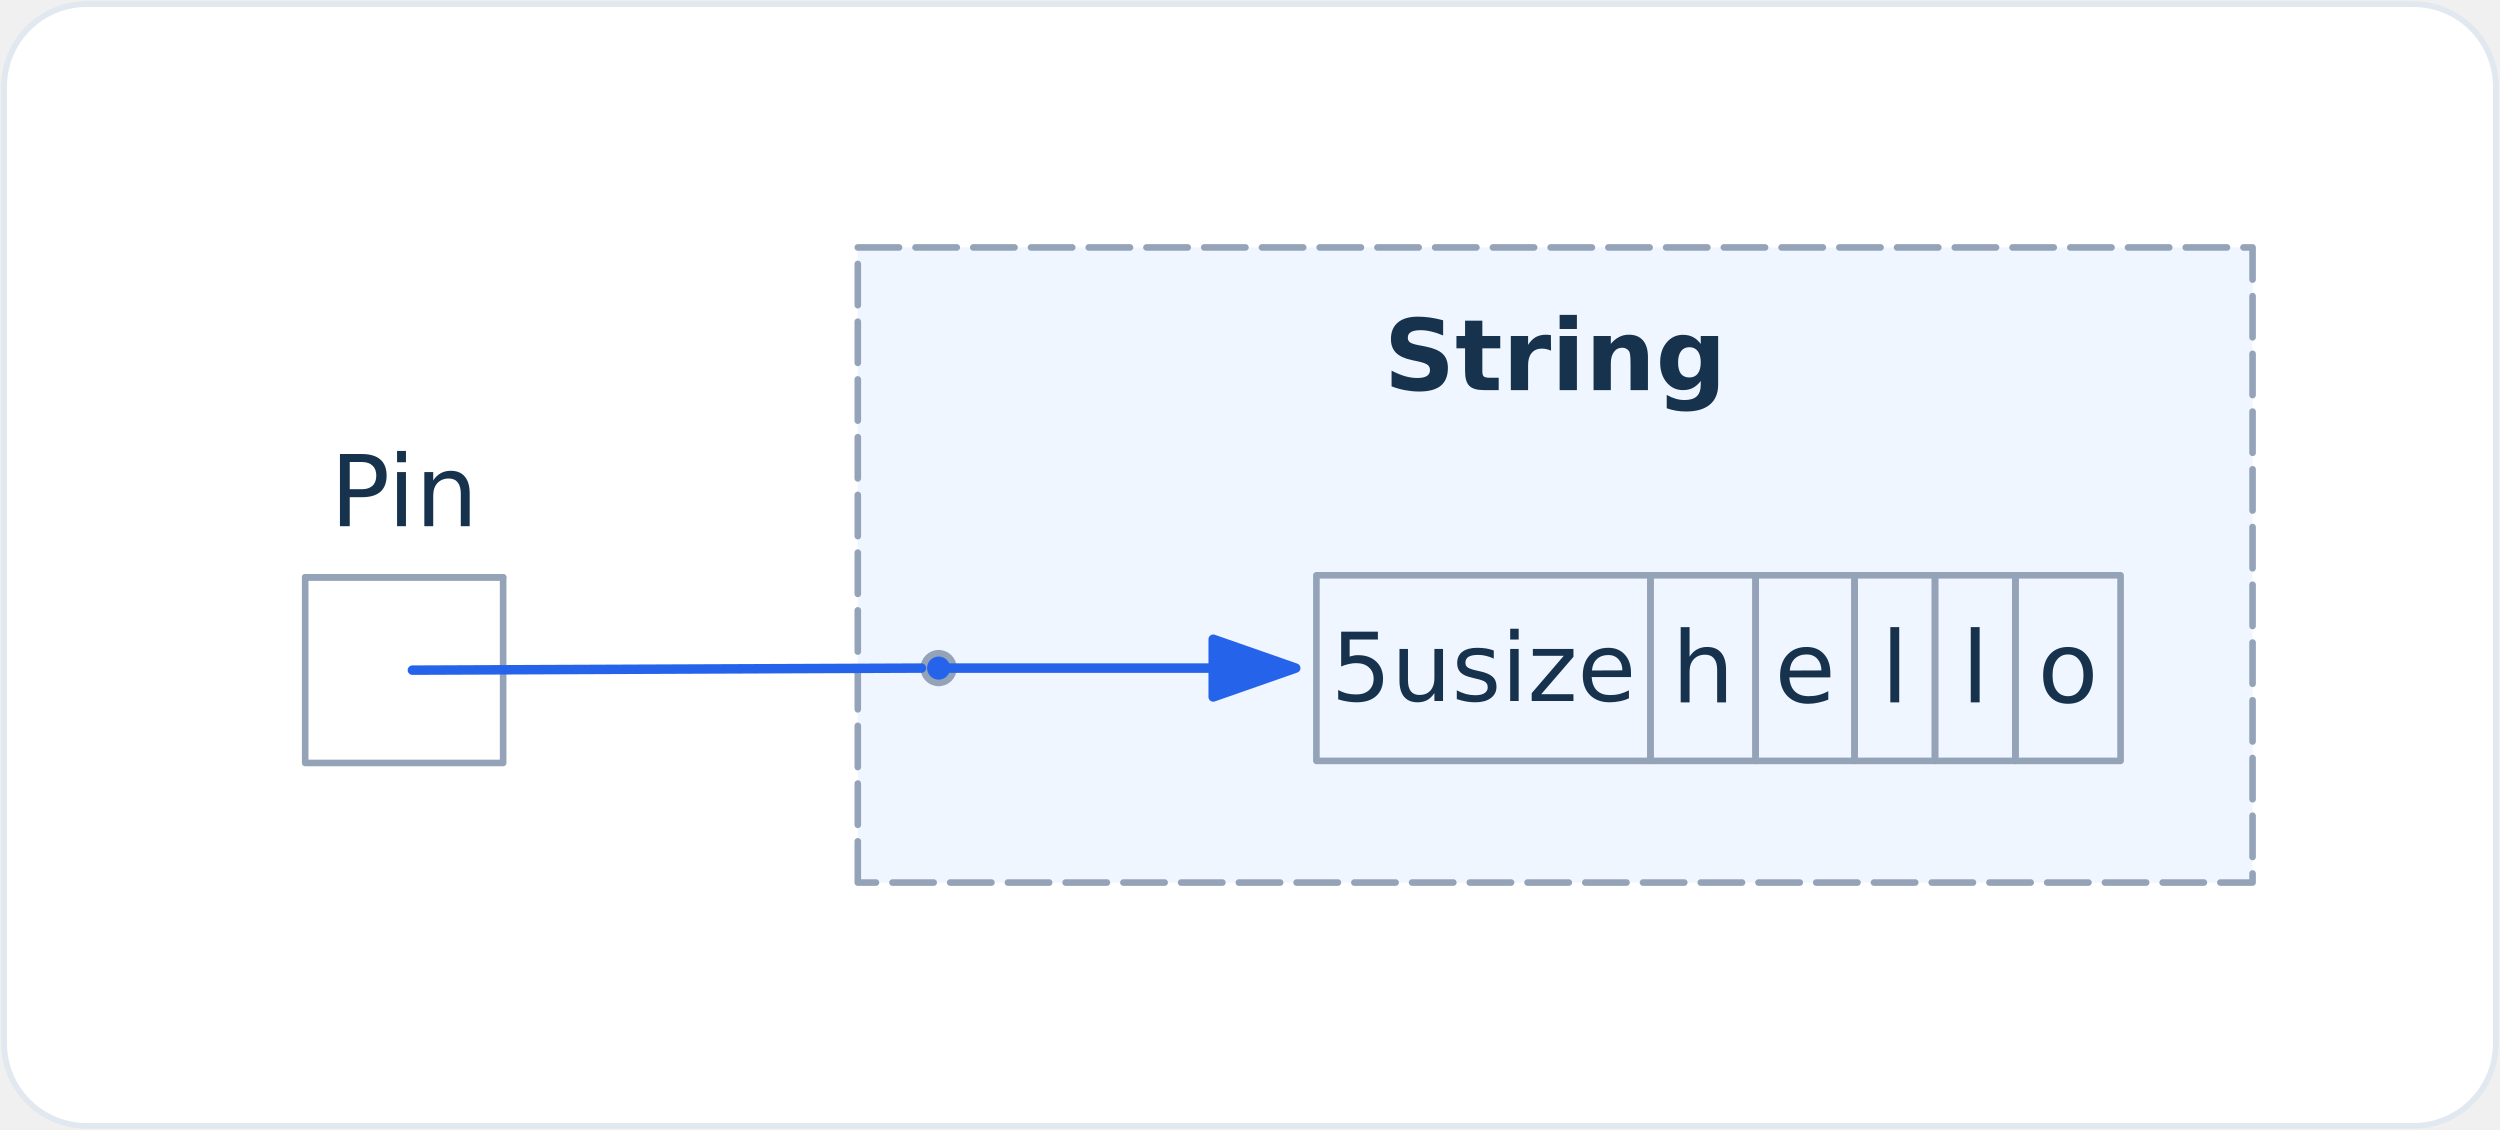
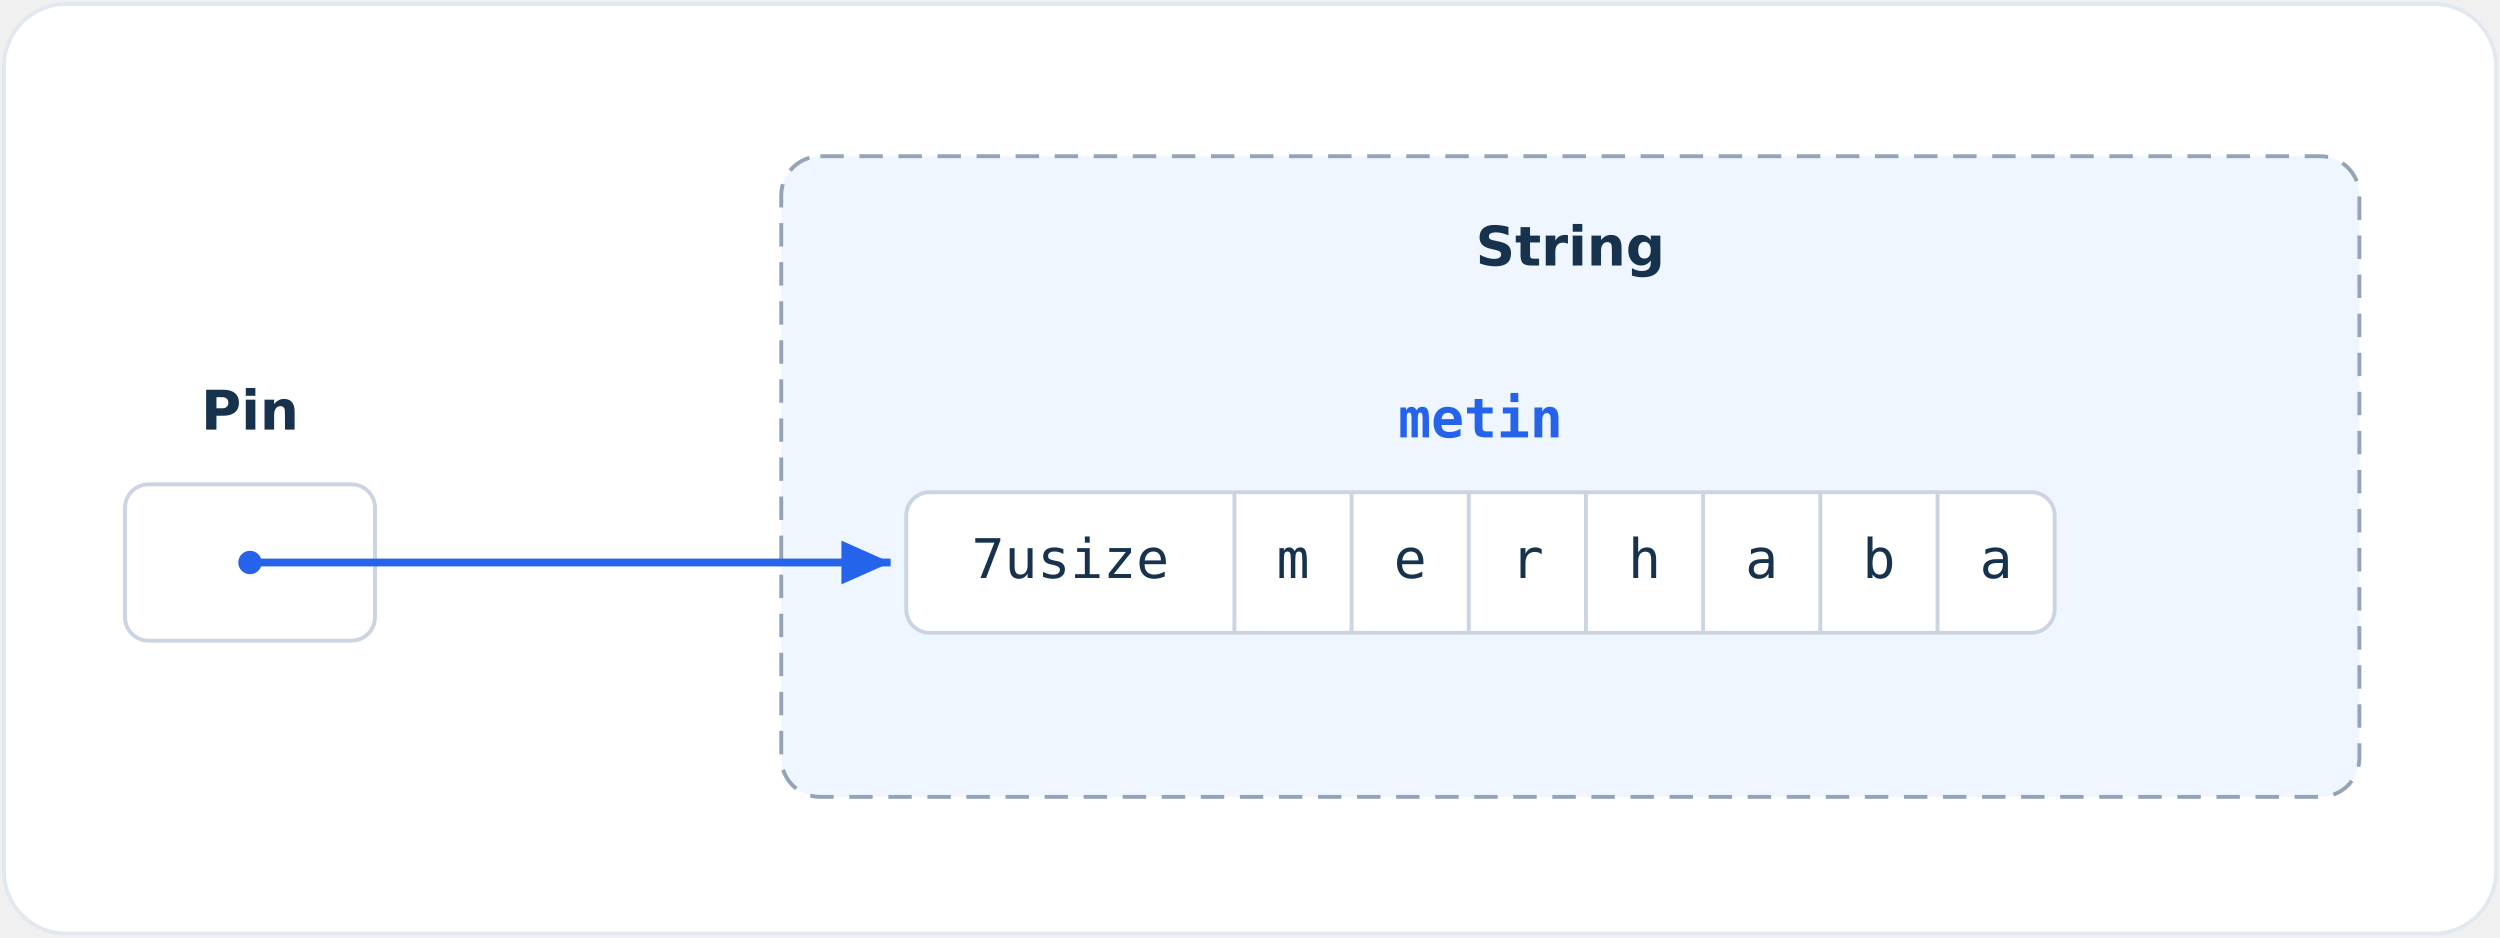
- <svg xmlns="http://www.w3.org/2000/svg" width="606.2" height="274" viewBox="0 0 303.1 137" preserveAspectRatio="xMidYMid meet" role="img" aria-labelledby="title desc">
-   <rect x="0.5" y="0.5" width="302.1" height="136" rx="10" fill="#ffffff" stroke="#e2e8f0" stroke-width="0.7" />
-   <g id="graph0" class="graph" transform="translate(22 115)">
-     <g id="clust1" class="cluster">
-       <polygon fill="#eff6ff" stroke="#94a3b8" stroke-dasharray="5,2" points="82,-8 82,-85 251.1,-85 251.1,-8 82,-8" stroke-width="0.8" stroke-linejoin="round" stroke-linecap="round" />
-       <text text-anchor="middle" x="166.55" y="-67.7" font-family="DejaVu Sans, sans-serif" font-size="12.00" fill="#17324d" font-weight="600">String</text>
-     </g>
-     <g id="node1" class="node">
-       <polyline fill="none" stroke="#94a3b8" points="15,-45 39,-45" stroke-width="0.8" stroke-linejoin="round" stroke-linecap="round" />
-       <text text-anchor="middle" x="27" y="-51.2" font-family="DejaVu Sans, sans-serif" font-size="12.00" fill="#17324d">Pin</text>
-       <polygon fill="none" stroke="#94a3b8" points="15,-22.5 15,-45 39,-45 39,-22.5 15,-22.5" stroke-width="0.8" stroke-linejoin="round" stroke-linecap="round" />
-       <text text-anchor="start" x="25.12" y="-28.7" font-family="DejaVu Sans, sans-serif" font-size="14.00" fill="#17324d"> </text>
-     </g>
-     <g id="node2" class="node">
-       <ellipse fill="#2563eb" stroke="#94a3b8" cx="91.8" cy="-34" rx="1.8" ry="1.8" stroke-width="0.8" stroke-linejoin="round" stroke-linecap="round" />
-     </g>
-     <g id="edge1" class="edge">
-       <path fill="none" stroke="#2563eb" d="M28,-33.75C28,-33.75 81.37,-33.96 89.71,-34" stroke-width="1.15" stroke-linejoin="round" stroke-linecap="round" />
-     </g>
-     <g id="node3" class="node">
-       <polygon fill="none" stroke="#94a3b8" points="137.6,-22.75 137.6,-45.25 178.1,-45.25 178.1,-22.75 137.6,-22.75" stroke-width="0.8" stroke-linejoin="round" stroke-linecap="round" />
-       <text text-anchor="middle" x="157.85" y="-34" font-family="DejaVu Sans, sans-serif" font-size="11.53" fill="#17324d" dominant-baseline="central">5usize</text>
-       <polygon fill="none" stroke="#94a3b8" points="178.1,-22.75 178.1,-45.25 190.85,-45.25 190.85,-22.75 178.1,-22.75" stroke-width="0.8" stroke-linejoin="round" stroke-linecap="round" />
-       <text text-anchor="middle" x="184.475" y="-34" font-family="DejaVu Sans, sans-serif" font-size="12.00" fill="#17324d" dominant-baseline="central">h</text>
-       <polygon fill="none" stroke="#94a3b8" points="190.85,-22.75 190.85,-45.25 202.85,-45.25 202.85,-22.75 190.85,-22.75" stroke-width="0.8" stroke-linejoin="round" stroke-linecap="round" />
-       <text text-anchor="middle" x="196.85" y="-34" font-family="DejaVu Sans, sans-serif" font-size="12.00" fill="#17324d" dominant-baseline="central">e</text>
-       <polygon fill="none" stroke="#94a3b8" points="202.85,-22.75 202.85,-45.25 212.6,-45.25 212.6,-22.75 202.85,-22.75" stroke-width="0.8" stroke-linejoin="round" stroke-linecap="round" />
-       <text text-anchor="middle" x="207.725" y="-34" font-family="DejaVu Sans, sans-serif" font-size="12.00" fill="#17324d" dominant-baseline="central">l</text>
-       <polygon fill="none" stroke="#94a3b8" points="212.6,-22.75 212.6,-45.25 222.35,-45.25 222.35,-22.75 212.6,-22.75" stroke-width="0.8" stroke-linejoin="round" stroke-linecap="round" />
-       <text text-anchor="middle" x="217.475" y="-34" font-family="DejaVu Sans, sans-serif" font-size="12.00" fill="#17324d" dominant-baseline="central">l</text>
-       <polygon fill="none" stroke="#94a3b8" points="222.35,-22.75 222.35,-45.25 235.1,-45.25 235.1,-22.75 222.35,-22.75" stroke-width="0.8" stroke-linejoin="round" stroke-linecap="round" />
-       <text text-anchor="middle" x="228.725" y="-34" font-family="DejaVu Sans, sans-serif" font-size="12.00" fill="#17324d" dominant-baseline="central">o</text>
-     </g>
-     <g id="edge2" class="edge">
-       <path fill="none" stroke="#2563eb" d="M92.8,-34C92.8,-34 112.11,-34 125.09,-34" stroke-width="1.15" stroke-linejoin="round" stroke-linecap="round" />
-       <polygon fill="#2563eb" stroke="#2563eb" points="125.09,-37.5 135.09,-34 125.09,-30.5 125.09,-37.5" stroke-width="1.15" stroke-linejoin="round" stroke-linecap="round" />
-     </g>
-   </g>
+ <svg xmlns="http://www.w3.org/2000/svg" width="640" height="240" viewBox="0 0 640 240" preserveAspectRatio="xMidYMid meet" role="img" aria-labelledby="title desc">
+   <defs>
+     <marker id="arrow" viewBox="0 0 10 10" refX="9" refY="5" markerWidth="7" markerHeight="7" orient="auto-start-reverse">
+       <path d="M 0 1 L 9 5 L 0 9 Z" fill="#2563eb" />
+     </marker>
+   </defs>
+   <style>text { font-family: "DejaVu Sans", sans-serif; fill: #17324d; font-size: 14px; } .label { font-size: 12px; font-weight: 600; letter-spacing: 1px; } .code { font-family: "DejaVu Sans Mono", monospace; } .heading { font-weight: 600; } .grid { stroke: #cbd5e1; stroke-width: 1; }</style>
+   <rect x="1" y="1" width="638" height="238" rx="16" fill="#fff" stroke="#e2e8f0" />
+   <rect x="200" y="40" width="404" height="164" rx="10" fill="#eff6ff" stroke="#94a3b8" stroke-dasharray="6 4" />
+   <text x="402.0" y="64" text-anchor="middle" dominant-baseline="middle" class="heading">String</text>
+   <text x="379.0" y="108" text-anchor="middle" dominant-baseline="middle" class="code heading" style="fill:#2563eb">metin</text>
+   <rect x="232" y="126" width="294" height="36" rx="6" fill="#ffffff" stroke="#cbd5e1" />
+   <text x="274.0" y="144" text-anchor="middle" dominant-baseline="middle" class="code" style="fill:#17324d">7usize</text>
+   <path d="M316,126 v36" class="grid" />
+   <text x="331.0" y="144" text-anchor="middle" dominant-baseline="middle" class="code" style="fill:#17324d">m</text>
+   <path d="M346,126 v36" class="grid" />
+   <text x="361.0" y="144" text-anchor="middle" dominant-baseline="middle" class="code" style="fill:#17324d">e</text>
+   <path d="M376,126 v36" class="grid" />
+   <text x="391.0" y="144" text-anchor="middle" dominant-baseline="middle" class="code" style="fill:#17324d">r</text>
+   <path d="M406,126 v36" class="grid" />
+   <text x="421.0" y="144" text-anchor="middle" dominant-baseline="middle" class="code" style="fill:#17324d">h</text>
+   <path d="M436,126 v36" class="grid" />
+   <text x="451.0" y="144" text-anchor="middle" dominant-baseline="middle" class="code" style="fill:#17324d">a</text>
+   <path d="M466,126 v36" class="grid" />
+   <text x="481.0" y="144" text-anchor="middle" dominant-baseline="middle" class="code" style="fill:#17324d">b</text>
+   <path d="M496,126 v36" class="grid" />
+   <text x="511.0" y="144" text-anchor="middle" dominant-baseline="middle" class="code" style="fill:#17324d">a</text>
+   <text x="64" y="106" text-anchor="middle" dominant-baseline="middle" class="heading">Pin</text>
+   <rect x="32" y="124" width="64" height="40" rx="6" fill="#fff" stroke="#cbd5e1" />
+   <circle cx="64" cy="144" r="3" fill="#2563eb" />
+   <path d="M64,144 L228,144" fill="none" stroke="#2563eb" stroke-width="2" marker-end="url(#arrow)" />
</svg>
